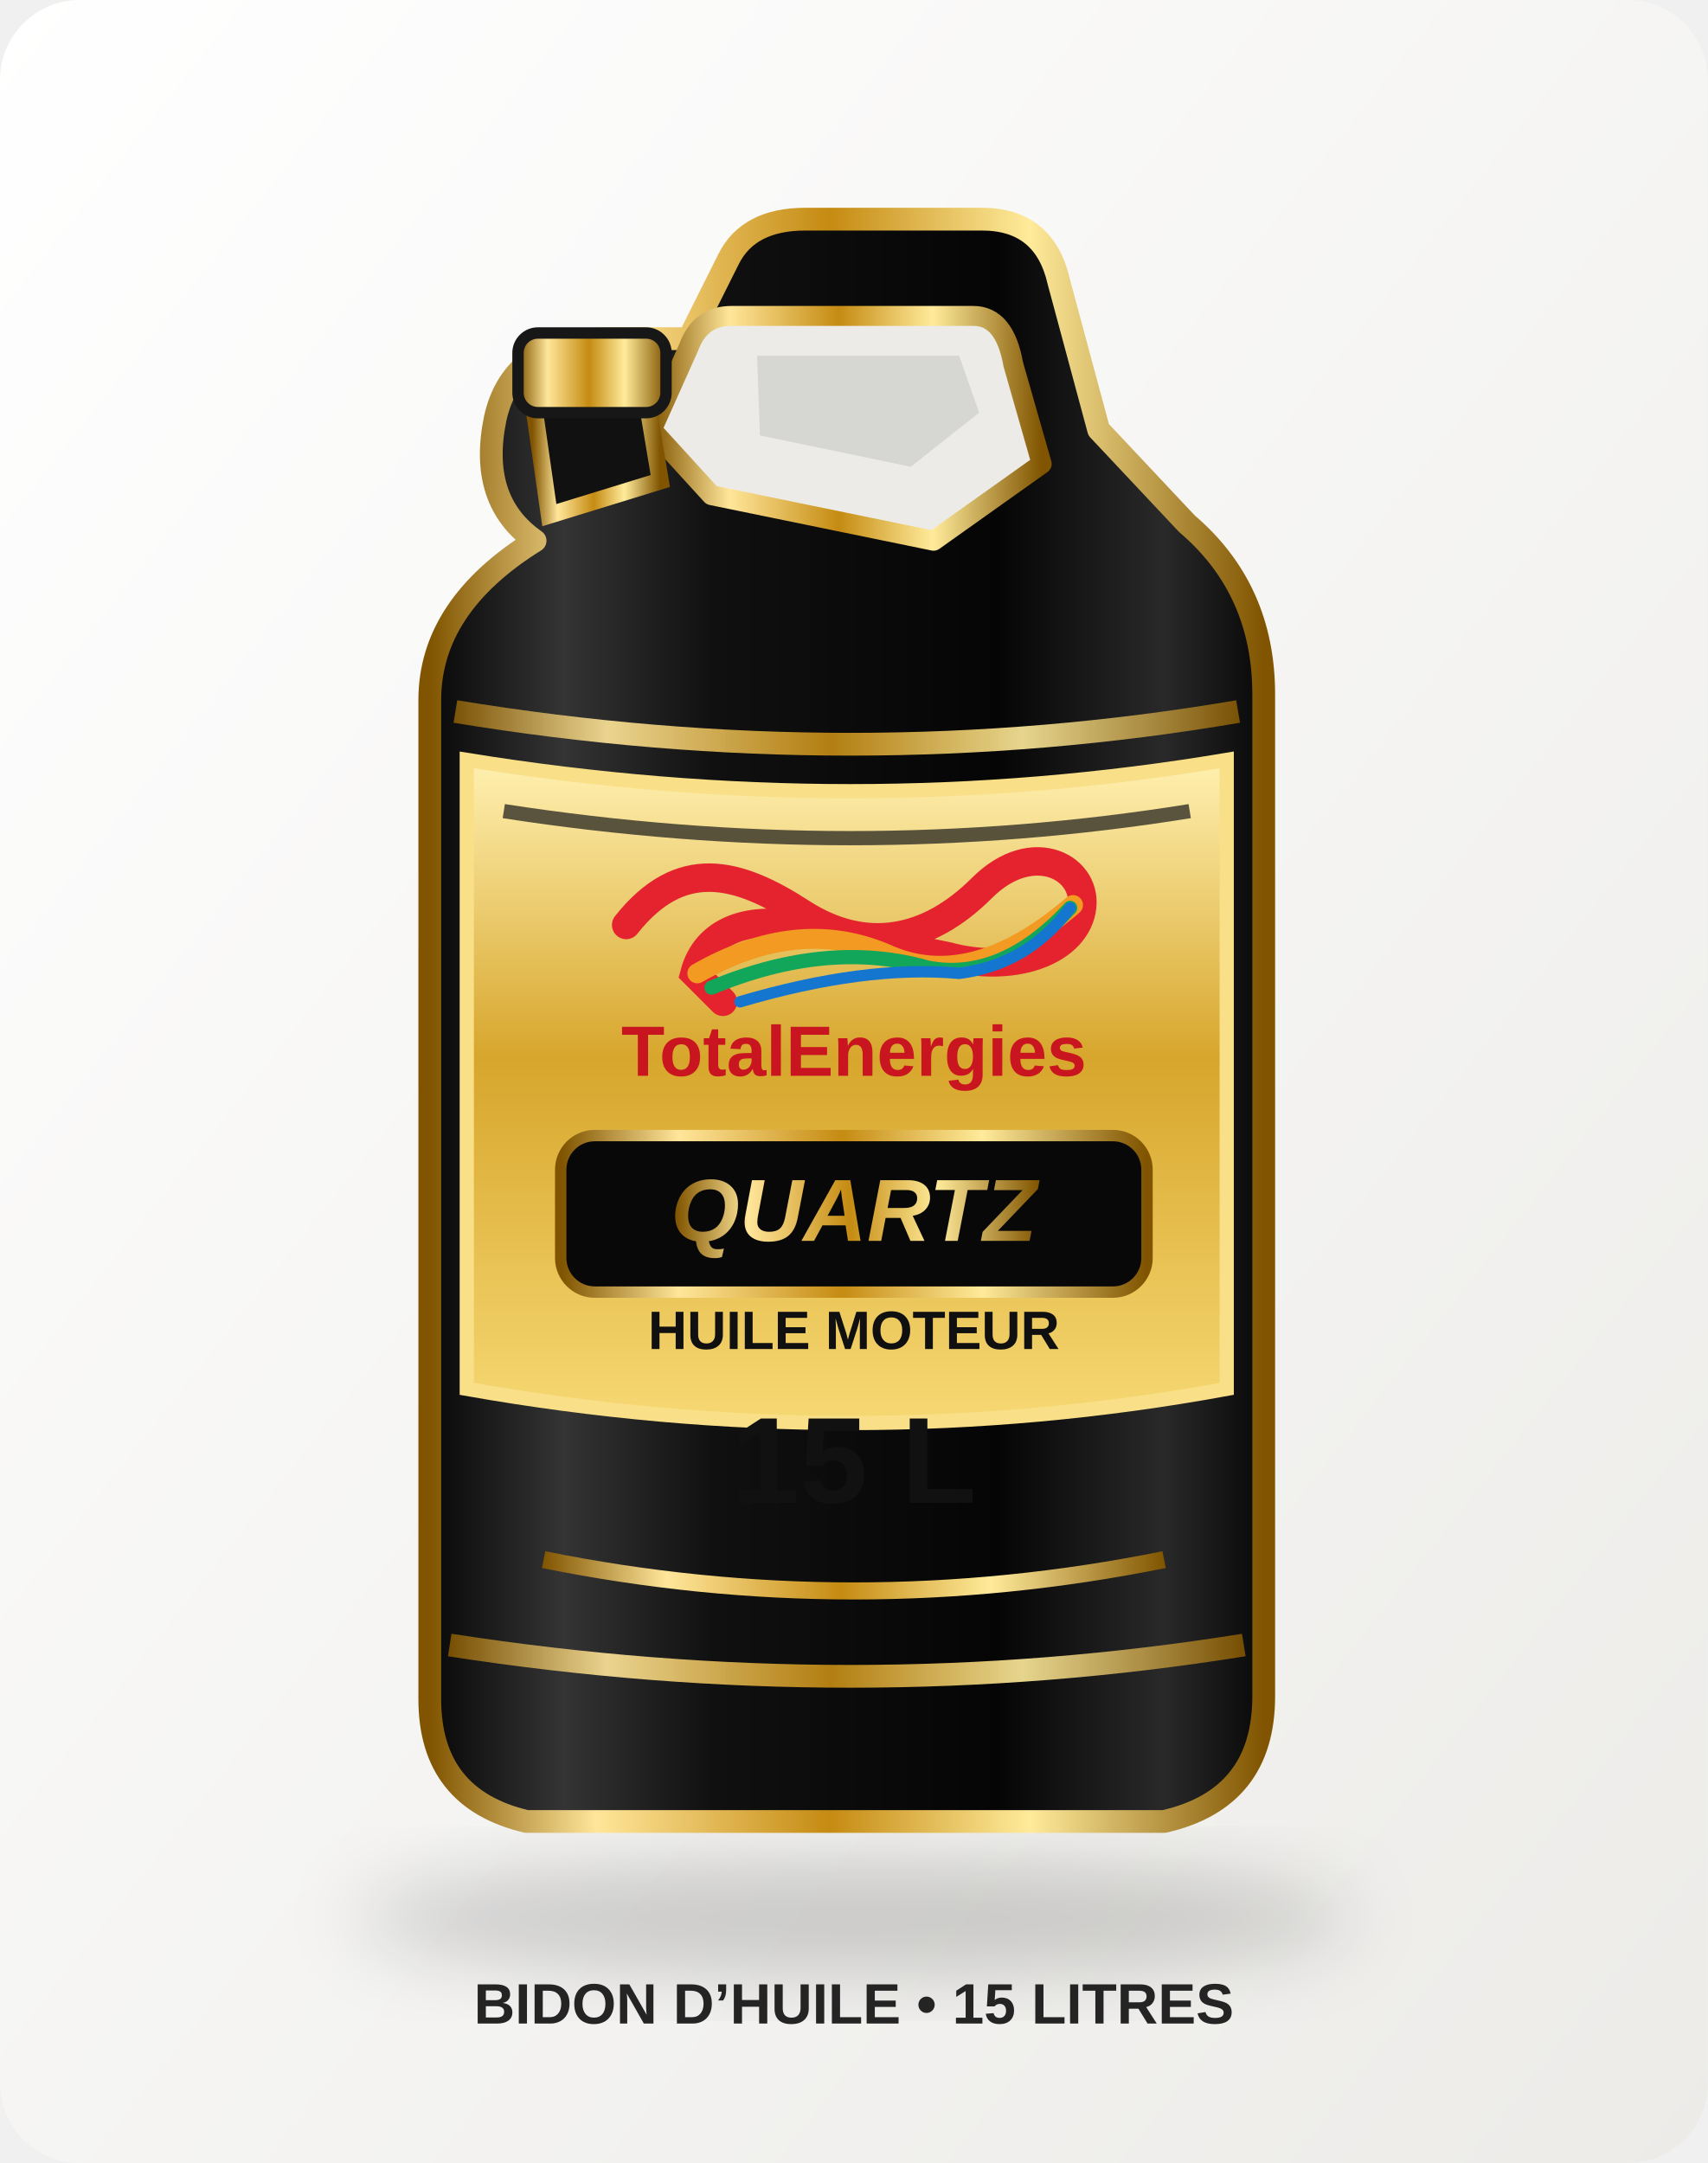
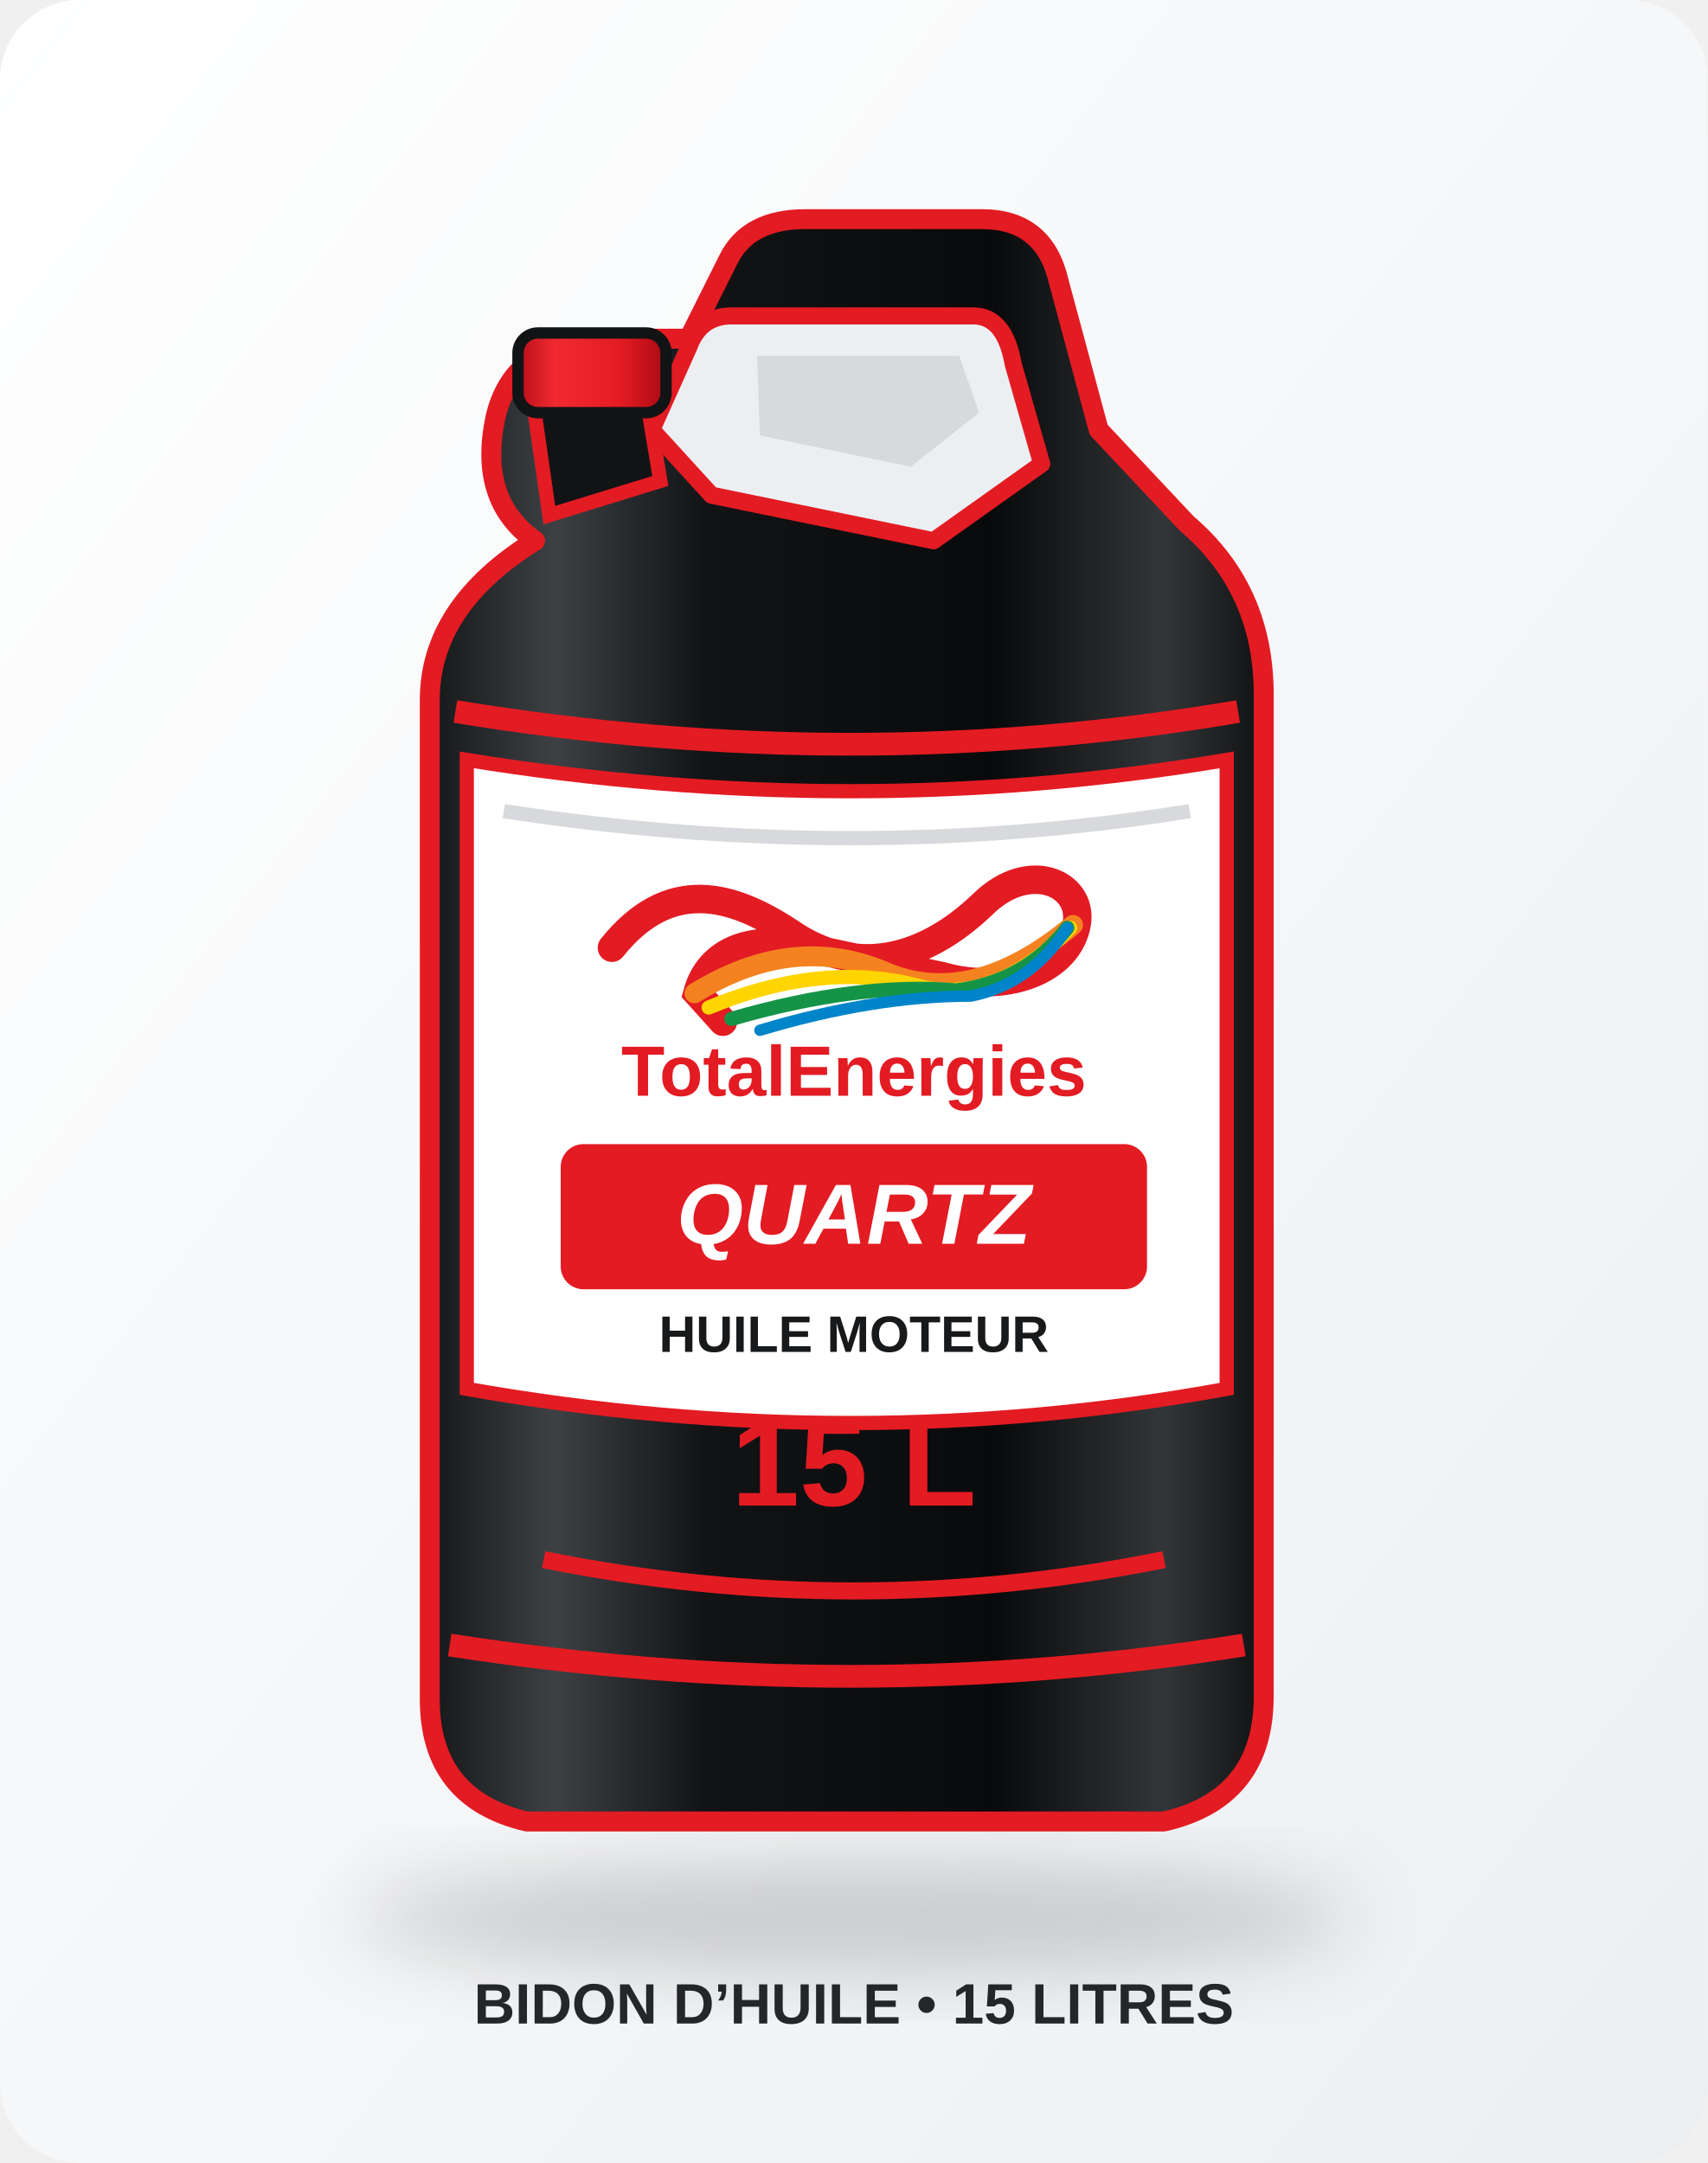
- <svg xmlns="http://www.w3.org/2000/svg" viewBox="0 0 600 760" role="img" aria-label="Bidon noir et or d’huile 15 litres">
+ <svg xmlns="http://www.w3.org/2000/svg" viewBox="0 0 600 760" role="img" aria-label="Bidon noir, blanc et rouge TotalEnergies 15 litres">
  <defs>
    <linearGradient id="bg" x1="0" y1="0" x2="1" y2="1">
      <stop stop-color="#fff" />
-       <stop offset="1" stop-color="#ecebe8" />
+       <stop offset="1" stop-color="#eceff2" />
    </linearGradient>
    <linearGradient id="body" x1="0" y1="0" x2="1" y2="0">
-       <stop stop-color="#080808" />
-       <stop offset=".16" stop-color="#343434" />
-       <stop offset=".34" stop-color="#101010" />
-       <stop offset=".68" stop-color="#050505" />
-       <stop offset=".88" stop-color="#292929" />
-       <stop offset="1" stop-color="#080808" />
+       <stop stop-color="#151719" />
+       <stop offset=".15" stop-color="#3d4144" />
+       <stop offset=".33" stop-color="#111315" />
+       <stop offset=".68" stop-color="#090a0b" />
+       <stop offset=".88" stop-color="#333638" />
+       <stop offset="1" stop-color="#101112" />
    </linearGradient>
-     <linearGradient id="gold" x1="0" y1="0" x2="1" y2="0">
-       <stop stop-color="#805400" />
-       <stop offset=".2" stop-color="#ffe69a" />
-       <stop offset=".48" stop-color="#c58b12" />
-       <stop offset=".72" stop-color="#ffeb9b" />
-       <stop offset="1" stop-color="#805400" />
-     </linearGradient>
-     <linearGradient id="label" x1="0" y1="0" x2="0" y2="1">
-       <stop stop-color="#fff0b0" />
-       <stop offset=".45" stop-color="#d7a62c" />
-       <stop offset="1" stop-color="#f6d873" />
+     <linearGradient id="red" x1="0" y1="0" x2="1" y2="0">
+       <stop stop-color="#b90e18" />
+       <stop offset=".25" stop-color="#f12a32" />
+       <stop offset=".7" stop-color="#e31b23" />
+       <stop offset="1" stop-color="#a90912" />
    </linearGradient>
    <filter id="shadow" x="-30%" y="-30%" width="160%" height="170%">
      <feGaussianBlur stdDeviation="13" />
    </filter>
  </defs>
  <rect width="600" height="760" rx="28" fill="url(#bg)" />
  <ellipse cx="300" cy="674" rx="175" ry="20" fill="#000" opacity=".17" filter="url(#shadow)" />
-   <path d="M188 190 Q168 176 174 147 Q180 120 213 119 L242 119 L256 91 Q263 77 283 77 L345 77 Q367 77 372 99 L386 151 L417 184 Q444 207 444 244 L444 596 Q444 632 409 640 L185 640 Q151 632 151 597 L151 246 Q151 213 188 190Z" fill="url(#body)" stroke="url(#gold)" stroke-width="8" stroke-linejoin="round" />
-   <path d="M257 111 L342 111 Q353 111 356 128 L366 163 L328 190 L250 174 L229 151 L242 122 Q246 111 257 111Z" fill="#ecebe8" stroke="url(#gold)" stroke-width="7" stroke-linejoin="round" />
-   <path d="M266 125 L337 125 L344 145 L320 164 L267 153Z" fill="#c5c4c0" opacity=".55" />
-   <path d="M187 139 L227 139 L232 169 L193 181Z" fill="#111" stroke="url(#gold)" stroke-width="6" />
-   <rect x="182" y="117" width="52" height="28" rx="7" fill="url(#gold)" stroke="#171717" stroke-width="4" />
-   <path d="M160 250 Q300 273 435 250 M158 578 Q300 600 437 578" fill="none" stroke="url(#gold)" stroke-width="8" opacity=".9" />
-   <path d="M164 267 Q300 289 431 267 L431 488 Q300 512 164 488Z" fill="url(#label)" stroke="#f9df87" stroke-width="5" />
-   <path d="M177 285 Q300 304 418 285" fill="none" stroke="#171717" stroke-width="5" opacity=".7" />
-   <path d="M220 325 C239 301 259 306 282 321 C304 335 326 331 345 312 C363 294 383 305 380 320 C377 335 355 342 333 336 L284 326 C263 321 248 327 244 342 L254 352" fill="none" stroke="#e5232e" stroke-width="10" stroke-linecap="round" />
-   <path d="M245 342 Q280 322 311 335 Q341 349 377 318" fill="none" stroke="#f39a22" stroke-width="7" stroke-linecap="round" />
-   <path d="M250 347 Q291 330 326 340 Q352 345 376 319" fill="none" stroke="#12a65a" stroke-width="5" stroke-linecap="round" />
-   <path d="M260 352 Q304 339 337 342 Q361 339 376 319" fill="none" stroke="#1476cf" stroke-width="4" stroke-linecap="round" />
-   <text x="300" y="378" font-family="Arial,sans-serif" font-size="25" font-weight="900" text-anchor="middle" fill="#c91520">TotalEnergies</text>
-   <rect x="197" y="399" width="206" height="55" rx="12" fill="#080808" stroke="url(#gold)" stroke-width="4" />
-   <text x="300" y="436" font-family="Arial,sans-serif" font-size="31" font-style="italic" font-weight="900" text-anchor="middle" fill="url(#gold)">QUARTZ</text>
-   <text x="300" y="474" font-family="Arial,sans-serif" font-size="19" font-weight="800" text-anchor="middle" fill="#101010">HUILE MOTEUR</text>
-   <text x="300" y="528" font-family="Arial,sans-serif" font-size="43" font-weight="900" text-anchor="middle" fill="#111">15 L</text>
-   <path d="M191 548 Q300 570 409 548" fill="none" stroke="url(#gold)" stroke-width="6" />
-   <text x="300" y="711" font-family="Arial,sans-serif" font-size="20" font-weight="800" text-anchor="middle" fill="#242424">BIDON D’HUILE • 15 LITRES</text>
+   <path d="M188 190 Q168 176 174 147 Q180 120 213 119 L242 119 L256 91 Q263 77 283 77 L345 77 Q367 77 372 99 L386 151 L417 184 Q444 207 444 244 L444 596 Q444 632 409 640 L185 640 Q151 632 151 597 L151 246 Q151 213 188 190Z" fill="url(#body)" stroke="#e31b23" stroke-width="7" stroke-linejoin="round" />
+   <path d="M257 111 L342 111 Q353 111 356 128 L366 163 L328 190 L250 174 L229 151 L242 122 Q246 111 257 111Z" fill="#eceff2" stroke="#e31b23" stroke-width="6" stroke-linejoin="round" />
+   <path d="M266 125 L337 125 L344 145 L320 164 L267 153Z" fill="#c5c8cb" opacity=".55" />
+   <path d="M187 139 L227 139 L232 169 L193 181Z" fill="#111315" stroke="#e31b23" stroke-width="5" />
+   <rect x="182" y="117" width="52" height="28" rx="7" fill="url(#red)" stroke="#111315" stroke-width="4" />
+   <path d="M160 250 Q300 273 435 250 M158 578 Q300 600 437 578" fill="none" stroke="#e31b23" stroke-width="8" />
+   <path d="M164 267 Q300 289 431 267 L431 488 Q300 512 164 488Z" fill="#fff" stroke="#e31b23" stroke-width="5" />
+   <path d="M177 285 Q300 304 418 285" fill="none" stroke="#d7d9dc" stroke-width="5" />
+   <g transform="translate(0 333)">
+     <path d="M215 0 C235 -25 257 -19 278 -5 C300 10 324 5 345 -15 C362 -32 382 -22 378 -7 C374 9 352 16 331 10 L284 0 C264 -5 249 1 245 16 L254 26" fill="none" stroke="#e31b23" stroke-width="10" stroke-linecap="round" />
+     <path d="M244 16 Q278 -5 310 8 Q341 22 377 -8" fill="none" stroke="#f58220" stroke-width="7" stroke-linecap="round" />
+     <path d="M249 21 Q290 4 325 14 Q351 19 376 -7" fill="none" stroke="#ffd500" stroke-width="5" stroke-linecap="round" />
+     <path d="M257 25 Q302 12 336 15 Q360 12 375 -7" fill="none" stroke="#159447" stroke-width="5" stroke-linecap="round" />
+     <path d="M267 29 Q307 17 341 17 Q362 13 375 -7" fill="none" stroke="#0084ca" stroke-width="4" stroke-linecap="round" />
+   </g>
+   <text x="300" y="385" font-family="Arial,sans-serif" font-size="25" font-weight="900" text-anchor="middle" fill="#e31b23">TotalEnergies</text>
+   <rect x="197" y="402" width="206" height="51" rx="8" fill="#e31b23" />
+   <text x="300" y="437" font-family="Arial,sans-serif" font-size="30" font-style="italic" font-weight="900" text-anchor="middle" fill="#fff">QUARTZ</text>
+   <text x="300" y="475" font-family="Arial,sans-serif" font-size="18" font-weight="800" text-anchor="middle" fill="#17191b">HUILE MOTEUR</text>
+   <text x="300" y="529" font-family="Arial,sans-serif" font-size="43" font-weight="900" text-anchor="middle" fill="#e31b23">15 L</text>
+   <path d="M191 548 Q300 570 409 548" fill="none" stroke="#e31b23" stroke-width="6" />
+   <text x="300" y="711" font-family="Arial,sans-serif" font-size="20" font-weight="800" text-anchor="middle" fill="#242629">BIDON D’HUILE • 15 LITRES</text>
</svg>
